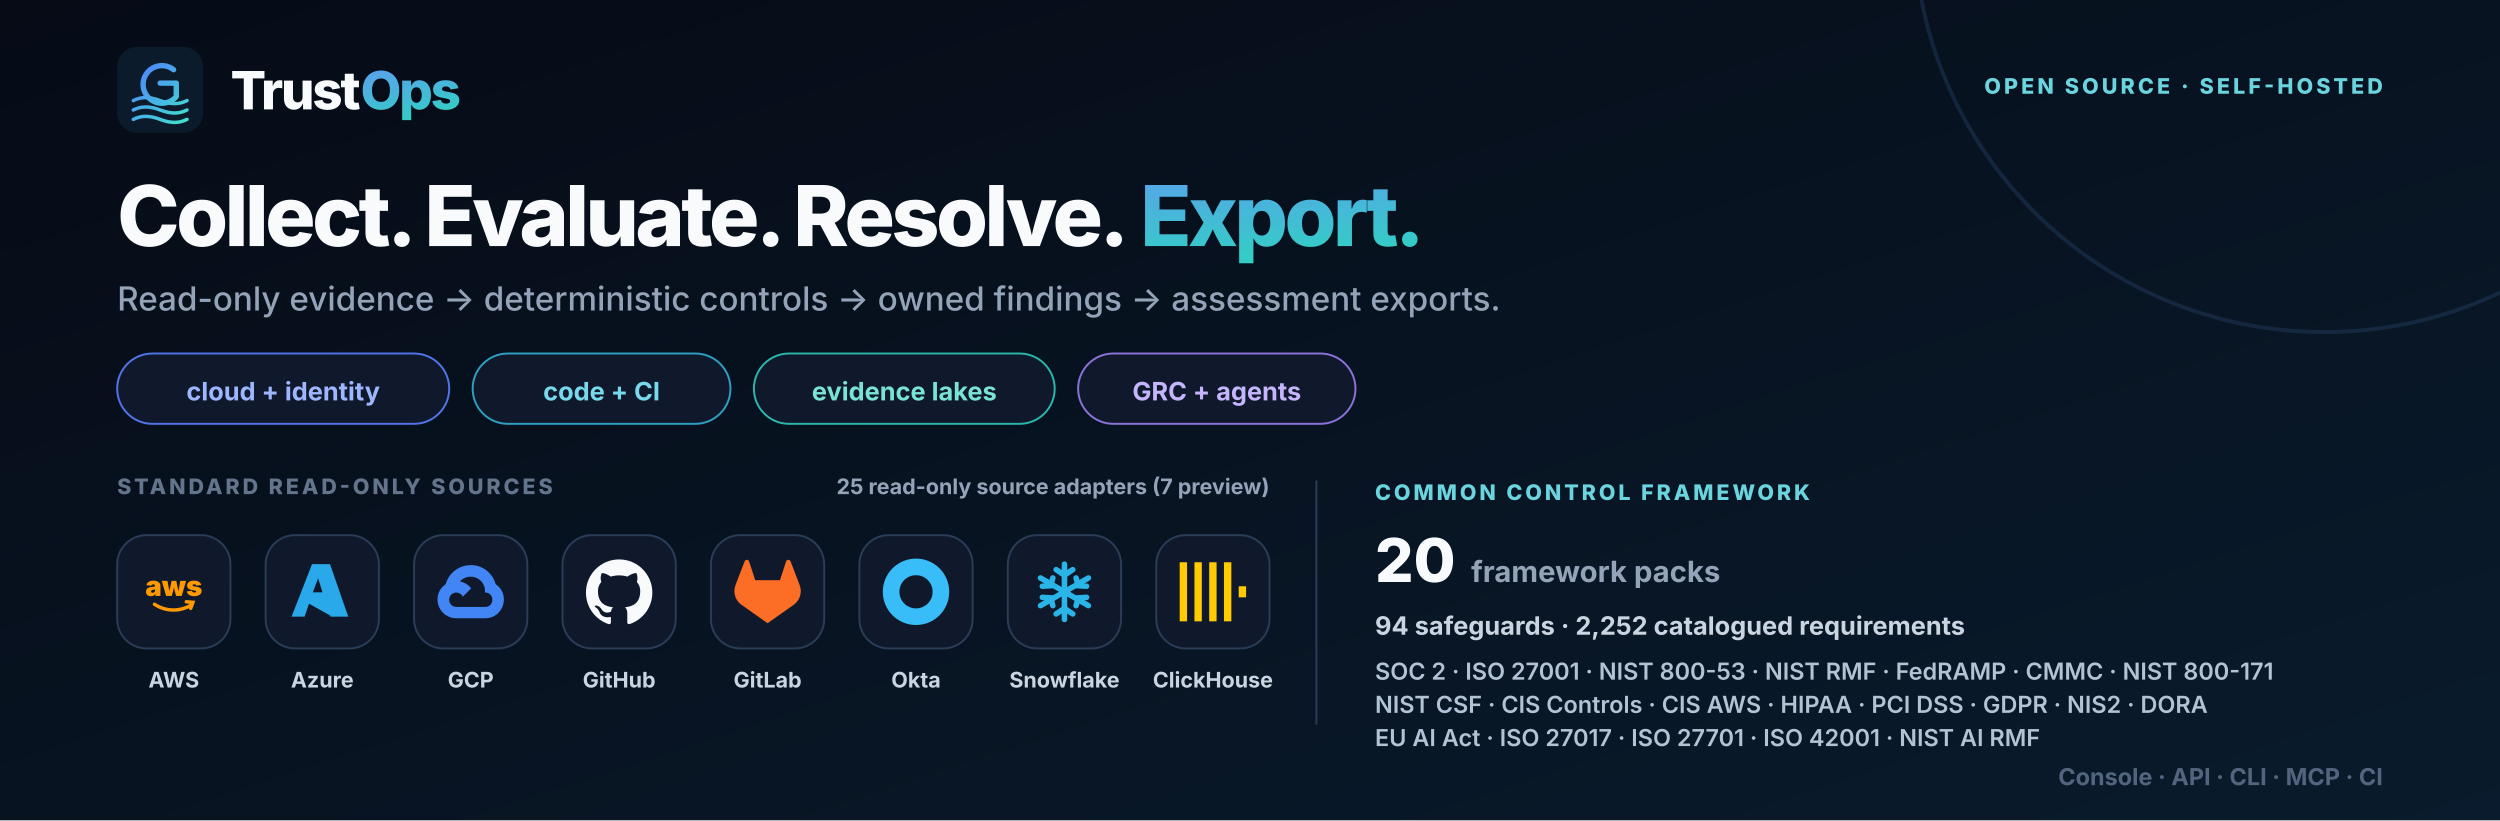
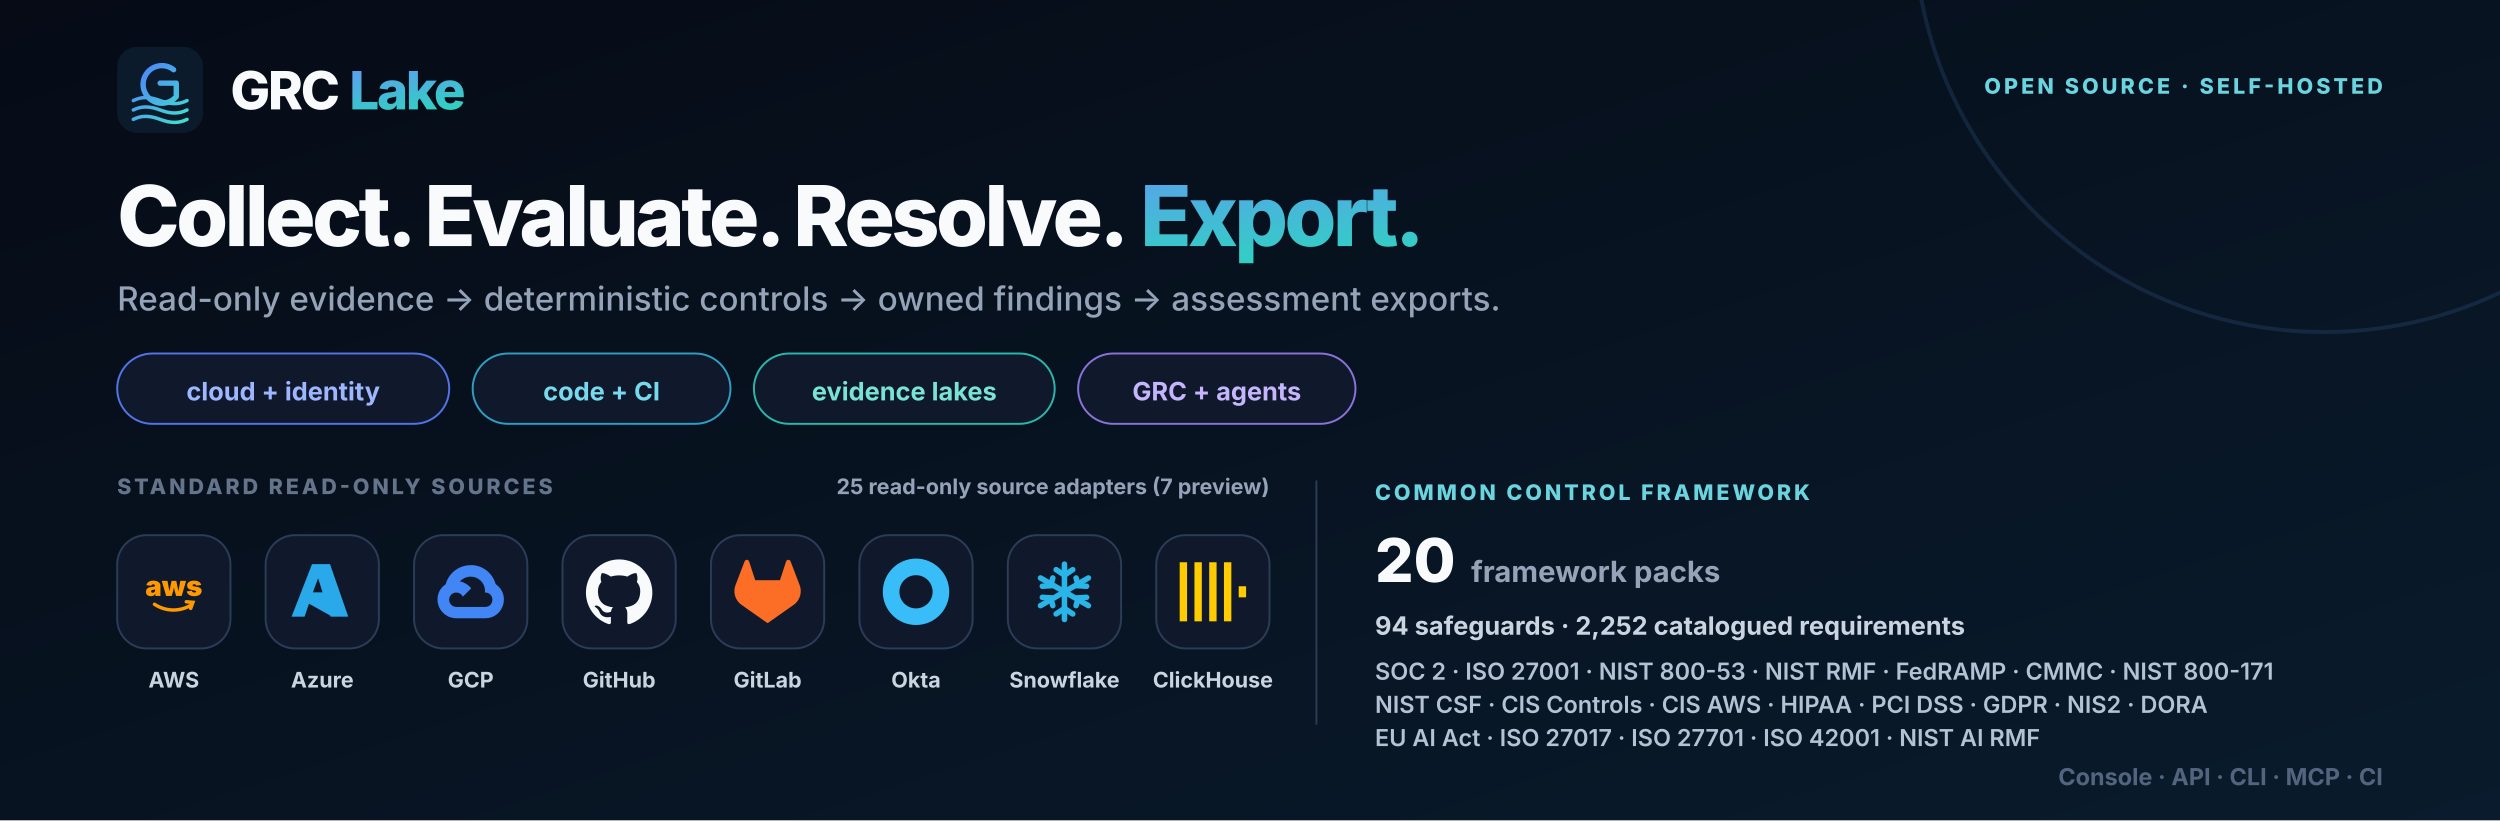
<svg xmlns="http://www.w3.org/2000/svg" width="1280" height="420" viewBox="0 0 1280 420" role="img" aria-labelledby="title desc">
  <defs>
    <linearGradient id="bg" x1="0" y1="0" x2="1" y2="1">
      <stop stop-color="#060b16" />
      <stop offset="1" stop-color="#091b2c" />
    </linearGradient>
    <linearGradient id="brand" x1="0" y1="0" x2="1" y2="1">
      <stop stop-color="#6d8cff" />
      <stop offset="1" stop-color="#2dd4bf" />
    </linearGradient>
    <symbol id="mark" viewBox="0 0 64 64">
      <defs>
        <linearGradient id="accent" gradientUnits="userSpaceOnUse" x1="12" y1="12" x2="52" y2="54">
          <stop stop-color="#4f7cff" />
          <stop offset="1" stop-color="#42dfcf" />
        </linearGradient>
      </defs>
      <rect width="64" height="64" rx="15" fill="#0b1b2c" />
      <g fill="none" stroke="url(#accent)" stroke-linecap="round" stroke-linejoin="round">
        <path d="M42 17a14 14 0 1 0 2 20V27H32" stroke-width="4" />
        <path d="M12 40c6-3 12-3 20 0s14 3 20 0M12 47c6-3 12-3 20 0s14 3 20 0M12 54c6-3 12-3 20 0s14 3 20 0" stroke-width="2.6" />
      </g>
    </symbol>
    <symbol id="aws" viewBox="0 0 24 24">
      <text x="12" y="13.5" text-anchor="middle" font-size="10" font-weight="850" fill="currentColor">aws</text>
      <path d="M5 16.5c4.1 2.7 9.2 2.8 13.4.2M16.5 15.6l2.4.2-.8 2.2" fill="none" stroke="currentColor" stroke-width="1.25" stroke-linecap="round" />
    </symbol>
    <symbol id="azure" viewBox="0 0 24 24">
      <path d="M8.3 2h6.5l6.6 19H15l-1.6-4.7H7.2L5.6 21H.9L8.3 2Zm.3 10.2h3.5l-1.6-5.1-1.9 5.1Zm3.8 2 3.2 6.8-8.4-4.7h6.1l-.9-2.1Z" fill="currentColor" />
    </symbol>
    <symbol id="gcp" viewBox="0 0 24 24">
      <path d="M12.19 2.38a9.344 9.344 0 0 0-9.234 6.893c-3.875 2.551-3.922 8.11-.247 10.941a6.717 6.717 0 0 0 4.077 1.356h10.394c6.687.053 9.376-8.605 3.835-12.35a9.365 9.365 0 0 0-8.825-6.893Zm-.358 4.146a5.186 5.186 0 0 1 5.348 5.228v.518c3.53-.07 3.53 5.262 0 5.193H6.785a2.597 2.597 0 1 1 2.371-3.698l3.013-3.012A6.747 6.747 0 0 0 8.11 8.24a5.186 5.186 0 0 1 3.722-1.714Z" fill="currentColor" />
    </symbol>
    <symbol id="github" viewBox="0 0 24 24">
      <path d="M12 .297c-6.63 0-12 5.373-12 12 0 5.303 3.438 9.8 8.205 11.385.6.113.82-.258.82-.577l-.015-2.04c-3.338.724-4.042-1.61-4.042-1.61-.546-1.385-1.335-1.755-1.335-1.755-1.087-.744.084-.729.084-.729 1.205.084 1.838 1.236 1.838 1.236 1.07 1.835 2.809 1.305 3.495.998.108-.776.417-1.305.76-1.605-2.665-.3-5.466-1.332-5.466-5.93 0-1.31.465-2.38 1.235-3.22-.135-.303-.54-1.523.105-3.176 0 0 1.005-.322 3.3 1.23a10.49 10.49 0 0 1 6 0c2.28-1.552 3.285-1.23 3.285-1.23.645 1.653.24 2.873.12 3.176.765.84 1.23 1.91 1.23 3.22 0 4.61-2.805 5.625-5.475 5.92.42.36.81 1.096.81 2.22l-.015 3.286c0 .315.21.69.825.57C20.565 22.092 24 17.592 24 12.297c0-6.627-5.373-12-12-12Z" fill="currentColor" />
    </symbol>
    <symbol id="gitlab" viewBox="0 0 24 24">
      <path d="m23.6 9.593-.034-.087L20.3.981a.86.86 0 0 0-1.626.089l-2.205 6.748H7.538L5.332 1.07a.86.86 0 0 0-1.626-.09L.433 9.502l-.032.086a6.066 6.066 0 0 0 2.012 7.01L12 23.35l9.579-6.744a6.068 6.068 0 0 0 2.021-7.013Z" fill="currentColor" />
    </symbol>
    <symbol id="okta" viewBox="0 0 24 24">
      <path d="M12 0C5.389 0 0 5.35 0 12s5.35 12 12 12 12-5.35 12-12S18.611 0 12 0Zm0 18c-3.325 0-6-2.675-6-6s2.675-6 6-6 6 2.675 6 6-2.675 6-6 6Z" fill="currentColor" />
    </symbol>
    <symbol id="snowflake" viewBox="0 0 24 24">
      <g fill="none" stroke="currentColor" stroke-width="2" stroke-linecap="round">
        <path d="M12 2v20M3.34 7l17.32 10M3.34 17 20.66 7" />
        <path d="m9 4 3 2 3-2M9 20l3-2 3 2M4 10l3-.2.8-2.8M20 14l-3 .2-.8 2.8M4 14l3 .2.8 2.8M20 10l-3-.2-.8-2.8" />
      </g>
    </symbol>
    <symbol id="clickhouse" viewBox="0 0 24 24">
      <path d="M21.333 10H24v4h-2.667ZM16 1.335h2.667v21.33H16Zm-5.333 0h2.666v21.33h-2.666ZM0 22.665V1.335h2.667v21.33Zm5.333-21.33H8v21.33H5.333Z" fill="currentColor" />
    </symbol>
    <style>.font { font-family: Inter, ui-sans-serif, system-ui, -apple-system, BlinkMacSystemFont, 'Segoe UI', sans-serif; }</style>
  </defs>
  <rect width="1280" height="420" fill="url(#bg)" />
  <circle cx="1190" cy="-40" r="210" fill="none" stroke="#27456c" stroke-width="2" opacity=".38" />
  <g class="font">
    <g transform="translate(60 24)">
      <use width="44" height="44" href="#mark" />
-       <text x="58" y="32" font-size="27" font-weight="830" letter-spacing="-1.1" fill="#f8fafc">Trust<tspan fill="url(#brand)">Ops</tspan>
+       <text x="58" y="32" font-size="27" font-weight="830" letter-spacing="-1.1" fill="#f8fafc">GRC <tspan fill="url(#brand)">Lake</tspan>
      </text>
    </g>
    <text x="1220" y="48" text-anchor="end" font-size="11" font-weight="760" letter-spacing="1.6" fill="#6bd5df">OPEN SOURCE · SELF-HOSTED</text>
    <text x="60" y="126" font-size="43" font-weight="840" letter-spacing="-1.8" word-spacing="6" fill="#f8fafc" xml:space="preserve">Collect. Evaluate. Resolve. <tspan fill="url(#brand)">Export.</tspan>
    </text>
    <text x="60" y="159" font-size="17" font-weight="520" fill="#94a3b8">Read-only evidence → deterministic controls → owned findings → assessment exports.</text>
    <g transform="translate(60 181)">
      <rect width="170" height="36" rx="18" fill="#0f192b" stroke="#5274e8" />
      <text x="85" y="24" text-anchor="middle" font-size="13" font-weight="700" fill="#9db6ff">cloud + identity</text>
      <rect x="182" width="132" height="36" rx="18" fill="#0f192b" stroke="#2e9fc2" />
      <text x="248" y="24" text-anchor="middle" font-size="13" font-weight="700" fill="#77d9eb">code + CI</text>
      <rect x="326" width="154" height="36" rx="18" fill="#0f192b" stroke="#2ab7aa" />
      <text x="403" y="24" text-anchor="middle" font-size="13" font-weight="700" fill="#79e4d6">evidence lakes</text>
      <rect x="492" width="142" height="36" rx="18" fill="#0f192b" stroke="#8b72d9" />
      <text x="563" y="24" text-anchor="middle" font-size="13" font-weight="700" fill="#c4b5fd">GRC + agents</text>
    </g>
    <text x="60" y="253" font-size="11" font-weight="760" letter-spacing="1.5" fill="#64748b">STANDARD READ-ONLY SOURCES</text>
    <text x="650" y="253" text-anchor="end" font-size="11" font-weight="700" fill="#94a3b8">25 read-only source adapters (7 preview)</text>
    <g transform="translate(60 274)" style="color:#ff9900">
      <rect width="58" height="58" rx="15" fill="#0f192b" stroke="#2b3c57" />
      <use x="12" y="12" width="34" height="34" href="#aws" />
      <text x="29" y="78" text-anchor="middle" font-size="11" font-weight="650" fill="#cbd5e1">AWS</text>
    </g>
    <g transform="translate(136 274)" style="color:#29a8ea">
      <rect width="58" height="58" rx="15" fill="#0f192b" stroke="#2b3c57" />
      <use x="12" y="12" width="34" height="34" href="#azure" />
      <text x="29" y="78" text-anchor="middle" font-size="11" font-weight="650" fill="#cbd5e1">Azure</text>
    </g>
    <g transform="translate(212 274)" style="color:#4285f4">
      <rect width="58" height="58" rx="15" fill="#0f192b" stroke="#2b3c57" />
      <use x="12" y="12" width="34" height="34" href="#gcp" />
      <text x="29" y="78" text-anchor="middle" font-size="11" font-weight="650" fill="#cbd5e1">GCP</text>
    </g>
    <g transform="translate(288 274)" style="color:#f8fafc">
      <rect width="58" height="58" rx="15" fill="#0f192b" stroke="#2b3c57" />
      <use x="12" y="12" width="34" height="34" href="#github" />
      <text x="29" y="78" text-anchor="middle" font-size="11" font-weight="650" fill="#cbd5e1">GitHub</text>
    </g>
    <g transform="translate(364 274)" style="color:#fc6d26">
      <rect width="58" height="58" rx="15" fill="#0f192b" stroke="#2b3c57" />
      <use x="12" y="12" width="34" height="34" href="#gitlab" />
      <text x="29" y="78" text-anchor="middle" font-size="11" font-weight="650" fill="#cbd5e1">GitLab</text>
    </g>
    <g transform="translate(440 274)" style="color:#38bdf8">
      <rect width="58" height="58" rx="15" fill="#0f192b" stroke="#2b3c57" />
      <use x="12" y="12" width="34" height="34" href="#okta" />
      <text x="29" y="78" text-anchor="middle" font-size="11" font-weight="650" fill="#cbd5e1">Okta</text>
    </g>
    <g transform="translate(516 274)" style="color:#29b5e8">
      <rect width="58" height="58" rx="15" fill="#0f192b" stroke="#2b3c57" />
      <use x="12" y="12" width="34" height="34" href="#snowflake" />
      <text x="29" y="78" text-anchor="middle" font-size="11" font-weight="650" fill="#cbd5e1">Snowflake</text>
    </g>
    <g transform="translate(592 274)" style="color:#ffcc01">
      <rect width="58" height="58" rx="15" fill="#0f192b" stroke="#2b3c57" />
      <use x="12" y="12" width="34" height="34" href="#clickhouse" />
      <text x="29" y="78" text-anchor="middle" font-size="11" font-weight="650" fill="#cbd5e1">ClickHouse</text>
    </g>
    <line x1="674" y1="246" x2="674" y2="371" stroke="#2b3c57" />
    <g transform="translate(704 246)">
      <text x="0" y="10" font-size="11" font-weight="780" letter-spacing="1.5" fill="#6bd5df">COMMON CONTROL FRAMEWORK</text>
      <text x="0" y="52" font-size="31" font-weight="840" fill="#f8fafc">20<tspan dx="8" font-size="15" font-weight="650" fill="#94a3b8">framework packs</tspan>
      </text>
      <text x="0" y="79" font-size="13" font-weight="650" fill="#cbd5e1">94 safeguards · 2,252 catalogued requirements</text>
      <text x="0" y="102" font-size="12" font-weight="600" fill="#b4c2d6">SOC 2 · ISO 27001 · NIST 800-53 · NIST RMF · FedRAMP · CMMC · NIST 800-171</text>
      <text x="0" y="119" font-size="12" font-weight="600" fill="#b4c2d6">NIST CSF · CIS Controls · CIS AWS · HIPAA · PCI DSS · GDPR · NIS2 · DORA</text>
      <text x="0" y="136" font-size="12" font-weight="600" fill="#b4c2d6">EU AI Act · ISO 27017 · ISO 27701 · ISO 42001 · NIST AI RMF</text>
    </g>
    <text x="1220" y="402" text-anchor="end" font-size="12" font-weight="650" fill="#53657e">Console · API · CLI · MCP · CI</text>
  </g>
</svg>
